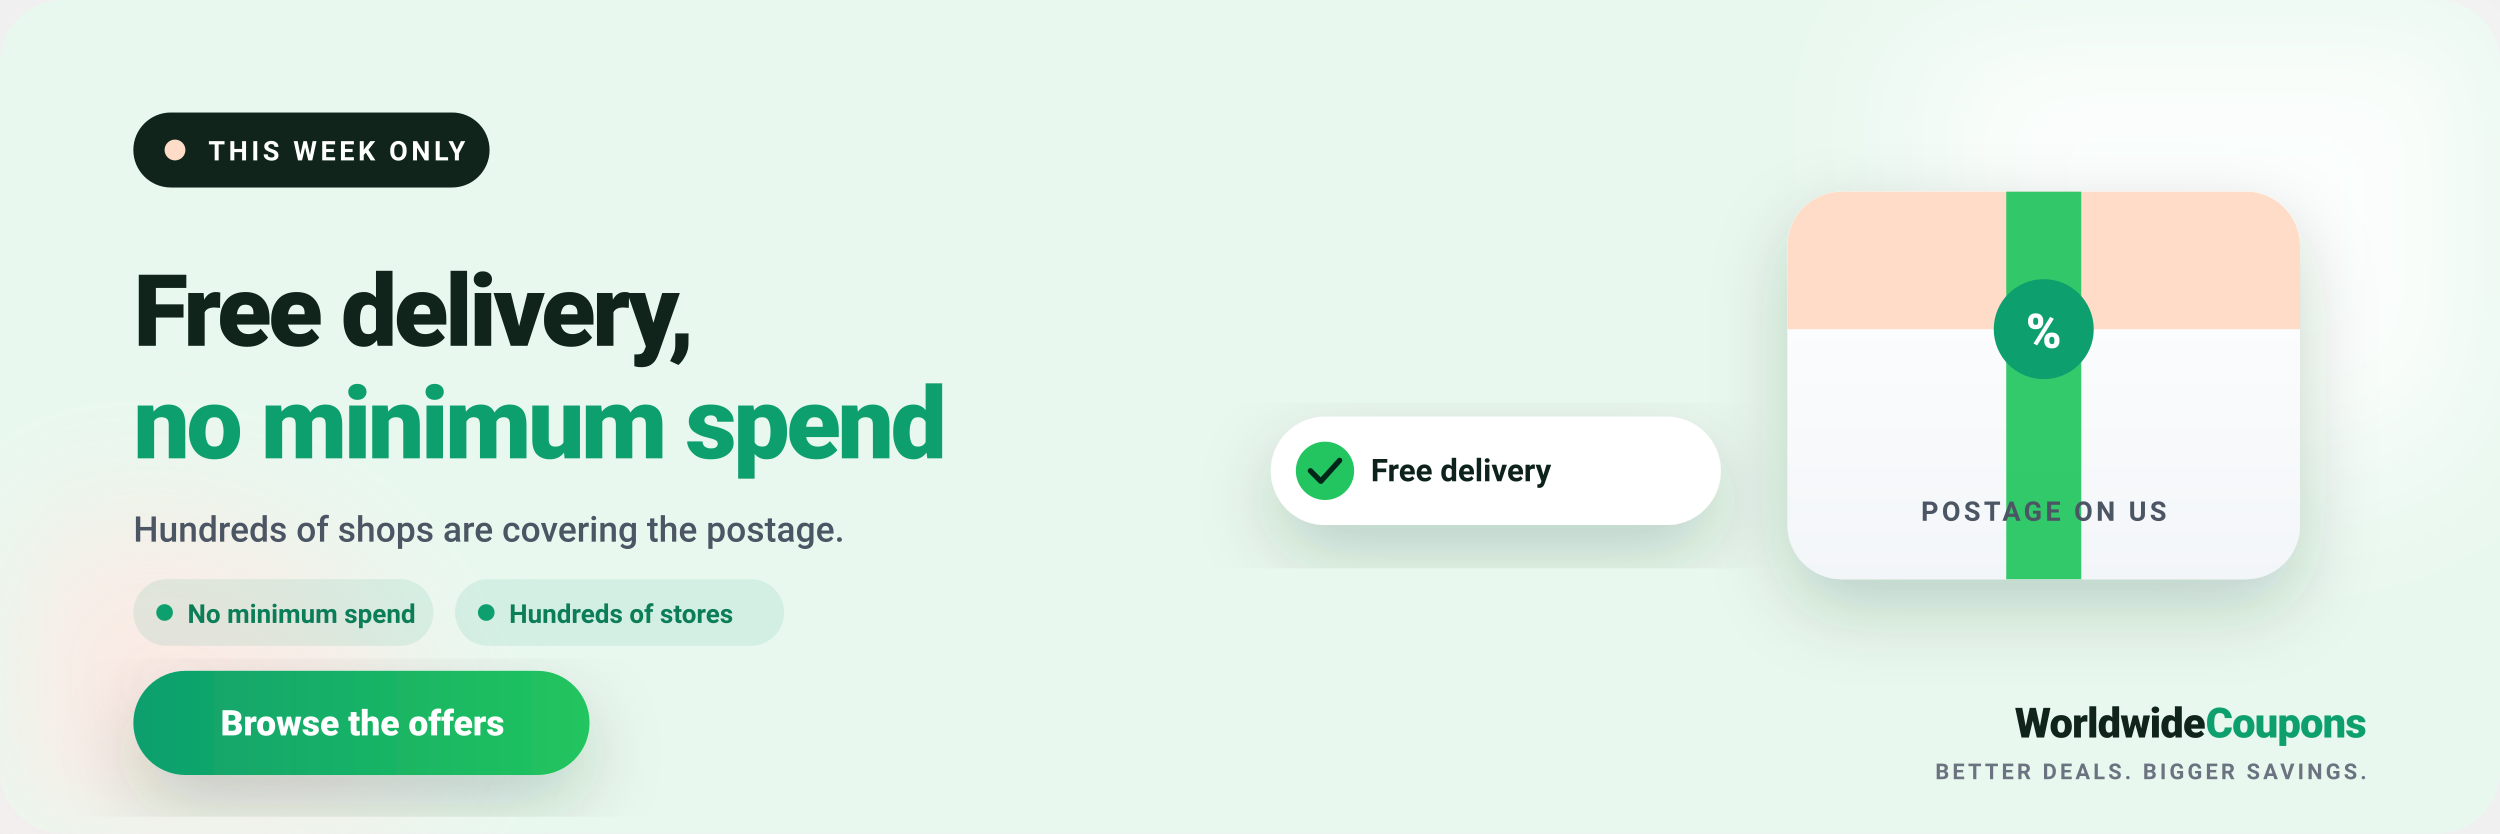
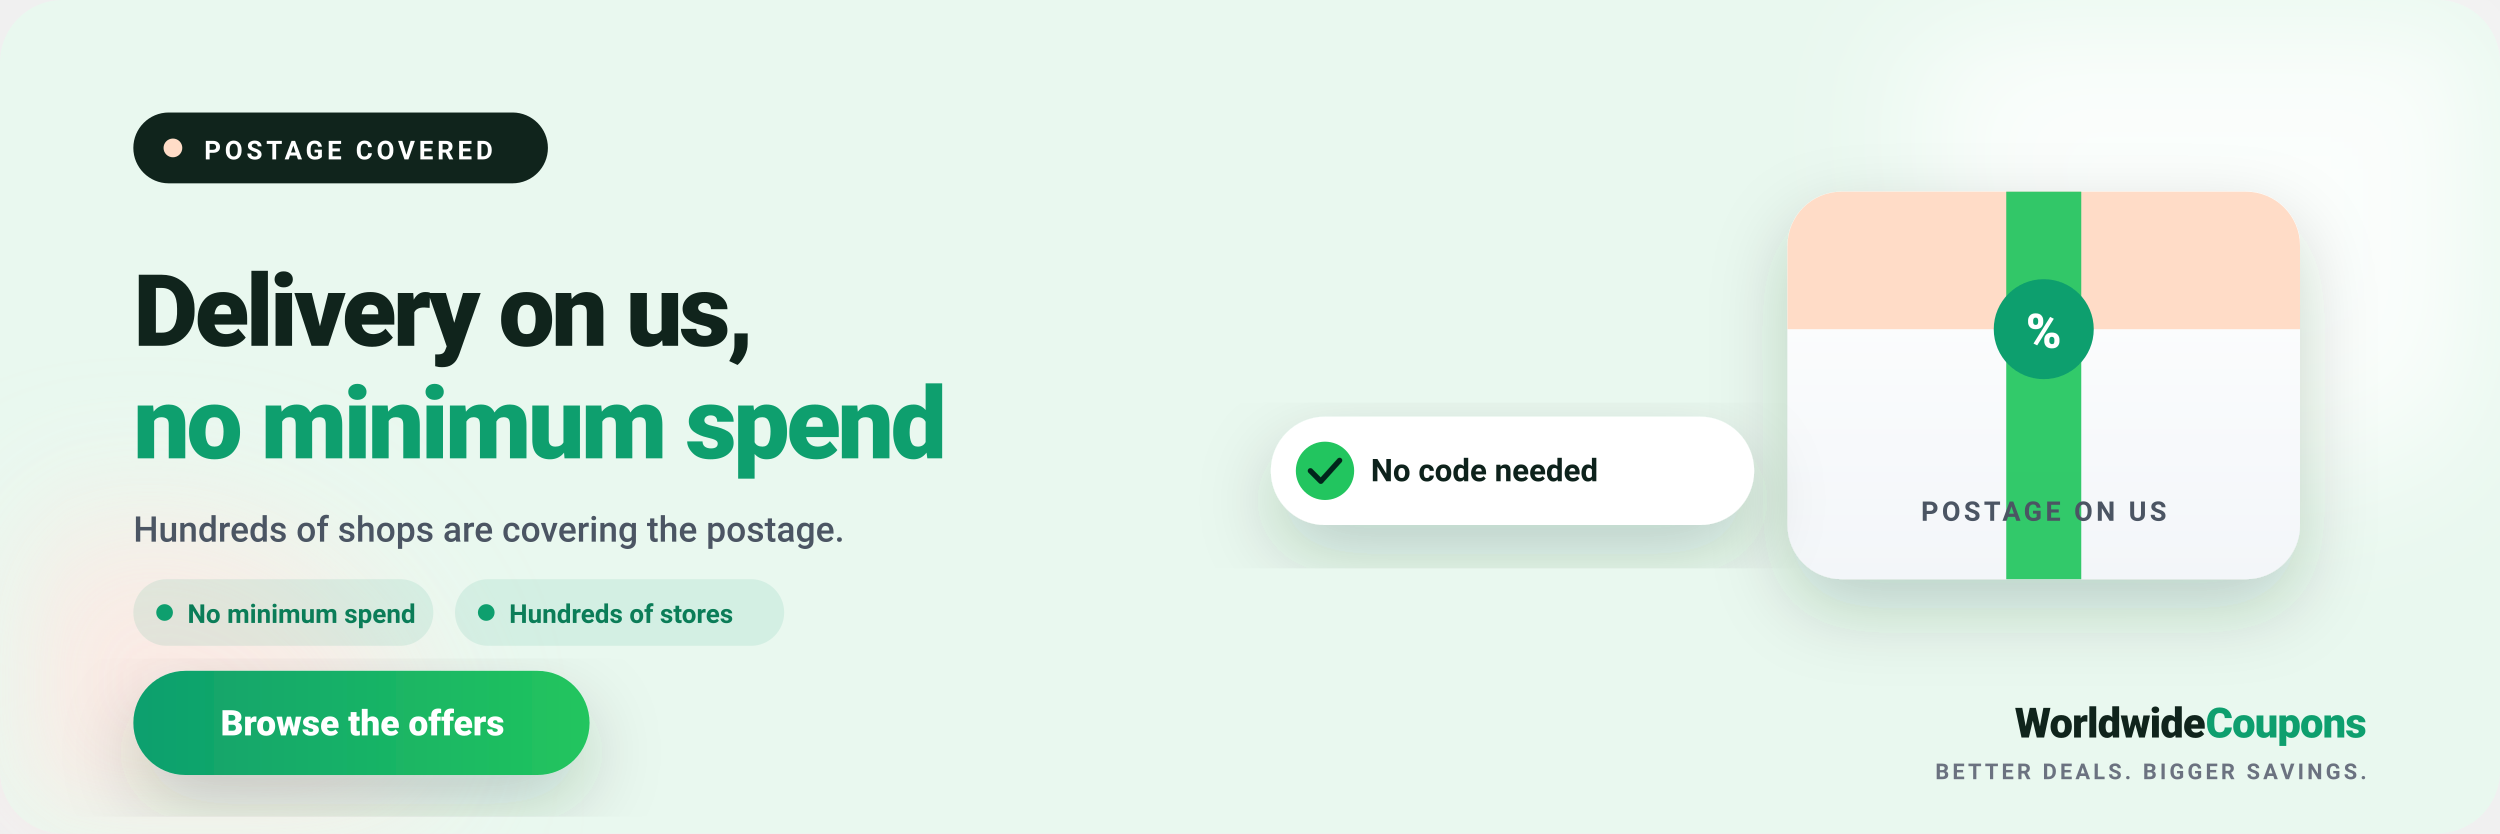
- <svg xmlns="http://www.w3.org/2000/svg" viewBox="0 0 1200 400" width="1200" height="400" role="img" aria-label="Free delivery with no minimum spend — WorldwideCoupons">
+ <svg xmlns="http://www.w3.org/2000/svg" viewBox="0 0 1200 400" width="1200" height="400" role="img" aria-label="Delivery on us, no minimum spend — WorldwideCoupons">
  <defs>
    <filter id="lift" x="-40%" y="-40%" width="180%" height="180%">
      <feDropShadow dx="0" dy="14" stdDeviation="18" flood-color="#0B3B2A" flood-opacity="0.2" />
    </filter>
    <filter id="glow" x="-60%" y="-60%" width="220%" height="220%">
      <feGaussianBlur stdDeviation="34" />
    </filter>
    <linearGradient id="cta" x1="0" y1="0" x2="1" y2="0">
      <stop offset="0%" stop-color="#0E9F6E" />
      <stop offset="100%" stop-color="#22C55E" />
    </linearGradient>
    <linearGradient id="panel" x1="0" y1="0" x2="1" y2="1">
      <stop offset="0%" stop-color="#06301F" />
      <stop offset="55%" stop-color="#0B5B3E" />
      <stop offset="100%" stop-color="#0E9F6E" />
    </linearGradient>
    <linearGradient id="card" x1="0" y1="0" x2="0" y2="1">
      <stop offset="0%" stop-color="#FFFFFF" />
      <stop offset="100%" stop-color="#F3F6F9" />
    </linearGradient>
  </defs>
  <rect width="1200" height="400" rx="30" fill="#E9F8EF" />
  <g clip-path="inset(0 round 30)">
    <circle cx="1090" cy="60" r="170" fill="#FFFFFF" opacity="0.8" filter="url(#glow)" />
    <circle cx="70" cy="380" r="130" fill="#FFE7E2" opacity="0.8" filter="url(#glow)" />
  </g>
  <g transform="translate(64 54)">
-     <rect width="171" height="36" rx="18" fill="#10241C" />
-     <circle cx="20" cy="18" r="5" fill="#FFDCC7" />
-     <text x="36" y="23" font-size="13" font-weight="700" letter-spacing="1.7" fill="#FFFFFF" font-family="ui-sans-serif, system-ui, -apple-system, 'Segoe UI', Roboto, sans-serif">THIS WEEK ONLY</text>
+     <rect width="199" height="34" rx="17" fill="#10241C" />
+     <circle cx="19" cy="17" r="4.5" fill="#FFDCC7" />
+     <text x="34" y="22.5" font-size="12.5" font-weight="700" letter-spacing="1.8" fill="#FFFFFF" font-family="ui-sans-serif, system-ui, -apple-system, 'Segoe UI', Roboto, sans-serif">POSTAGE COVERED</text>
  </g>
-   <text x="64" y="166" font-size="48" font-weight="800" fill="#10241C" text-anchor="start" letter-spacing="-1.6" font-family="ui-sans-serif, system-ui, -apple-system, 'Segoe UI', Roboto, sans-serif">Free delivery,</text>
+   <text x="64" y="166" font-size="48" font-weight="800" fill="#10241C" text-anchor="start" letter-spacing="-1.6" font-family="ui-sans-serif, system-ui, -apple-system, 'Segoe UI', Roboto, sans-serif">Delivery on us,</text>
  <text x="64" y="220" font-size="48" font-weight="800" fill="#0E9F6E" text-anchor="start" letter-spacing="-1.6" font-family="ui-sans-serif, system-ui, -apple-system, 'Segoe UI', Roboto, sans-serif">no minimum spend</text>
  <text x="64" y="260" font-size="17" font-weight="500" fill="#4B5563" text-anchor="start" letter-spacing="0" font-family="ui-sans-serif, system-ui, -apple-system, 'Segoe UI', Roboto, sans-serif">Hundreds of shops are covering the postage.</text>
  <g transform="translate(64 278)">
    <rect width="144" height="32" rx="16" fill="#0E9F6E" fill-opacity="0.1" />
    <circle cx="15" cy="16" r="4" fill="#0E9F6E" />
    <text x="26" y="21" font-size="12.5" font-weight="700" fill="#0B7D58" font-family="ui-sans-serif, system-ui, -apple-system, 'Segoe UI', Roboto, sans-serif">No minimum spend</text>
  </g>
  <g transform="translate(218.4 278)">
    <rect width="158" height="32" rx="16" fill="#0E9F6E" fill-opacity="0.1" />
    <circle cx="15" cy="16" r="4" fill="#0E9F6E" />
    <text x="26" y="21" font-size="12.5" font-weight="700" fill="#0B7D58" font-family="ui-sans-serif, system-ui, -apple-system, 'Segoe UI', Roboto, sans-serif">Hundreds of stores</text>
  </g>
  <g transform="translate(64 322)" filter="url(#lift)">
    <rect width="219" height="50" rx="25" fill="url(#cta)" />
    <text x="110" y="31" text-anchor="middle" font-size="17" font-weight="800" fill="#FFFFFF" font-family="ui-sans-serif, system-ui, -apple-system, 'Segoe UI', Roboto, sans-serif">Browse the offers</text>
  </g>
  <g transform="translate(858 92)" filter="url(#lift)">
    <rect width="246" height="186" rx="26" fill="url(#card)" />
    <path d="M0 26A26 26 0 0 1 26 0h194a26 26 0 0 1 26 26v40H0Z" fill="#FFDCC7" />
    <rect x="105" y="0" width="36" height="186" fill="#22C55E" opacity="0.92" />
    <circle cx="123" cy="66" r="24" fill="#0E9F6E" />
    <text x="123" y="75" text-anchor="middle" font-size="23" font-weight="800" fill="#FFFFFF" font-family="ui-sans-serif, system-ui, -apple-system, 'Segoe UI', Roboto, sans-serif">%</text>
    <text x="123" y="158" text-anchor="middle" font-size="13" font-weight="700" letter-spacing="1.6" fill="#4B5563" font-family="ui-sans-serif, system-ui, -apple-system, 'Segoe UI', Roboto, sans-serif">POSTAGE ON US</text>
  </g>
  <g transform="translate(610 200)" filter="url(#lift)">
-     <rect width="216" height="52" rx="26" fill="#FFFFFF" fill-opacity="1" />
+     <rect width="232" height="52" rx="26" fill="#FFFFFF" fill-opacity="1" />
    <circle cx="26" cy="26" r="14" fill="#22C55E" />
    <path d="M19 26l5 5 9-10" fill="none" stroke="#06281C" stroke-width="2.6" stroke-linecap="round" stroke-linejoin="round" />
-     <text x="48" y="31" font-size="15" font-weight="700" fill="#10241C" font-family="ui-sans-serif, system-ui, -apple-system, 'Segoe UI', Roboto, sans-serif">Free delivery</text>
+     <text x="48" y="31" font-size="15" font-weight="700" fill="#10241C" font-family="ui-sans-serif, system-ui, -apple-system, 'Segoe UI', Roboto, sans-serif">No code needed</text>
  </g>
  <g transform="translate(1136 354)">
    <text x="0" y="0" text-anchor="end" font-size="20" font-weight="800" fill="#10241C" letter-spacing="-0.4" font-family="ui-sans-serif, system-ui, -apple-system, 'Segoe UI', Roboto, sans-serif">Worldwide<tspan fill="#0E9F6E">Coupons</tspan>
    </text>
    <text x="0" y="20" text-anchor="end" font-size="10.5" font-weight="600" fill="#6B7280" fill-opacity="1" letter-spacing="1.5" font-family="ui-sans-serif, system-ui, -apple-system, 'Segoe UI', Roboto, sans-serif">BETTER DEALS. BIGGER SAVINGS.</text>
  </g>
</svg>
